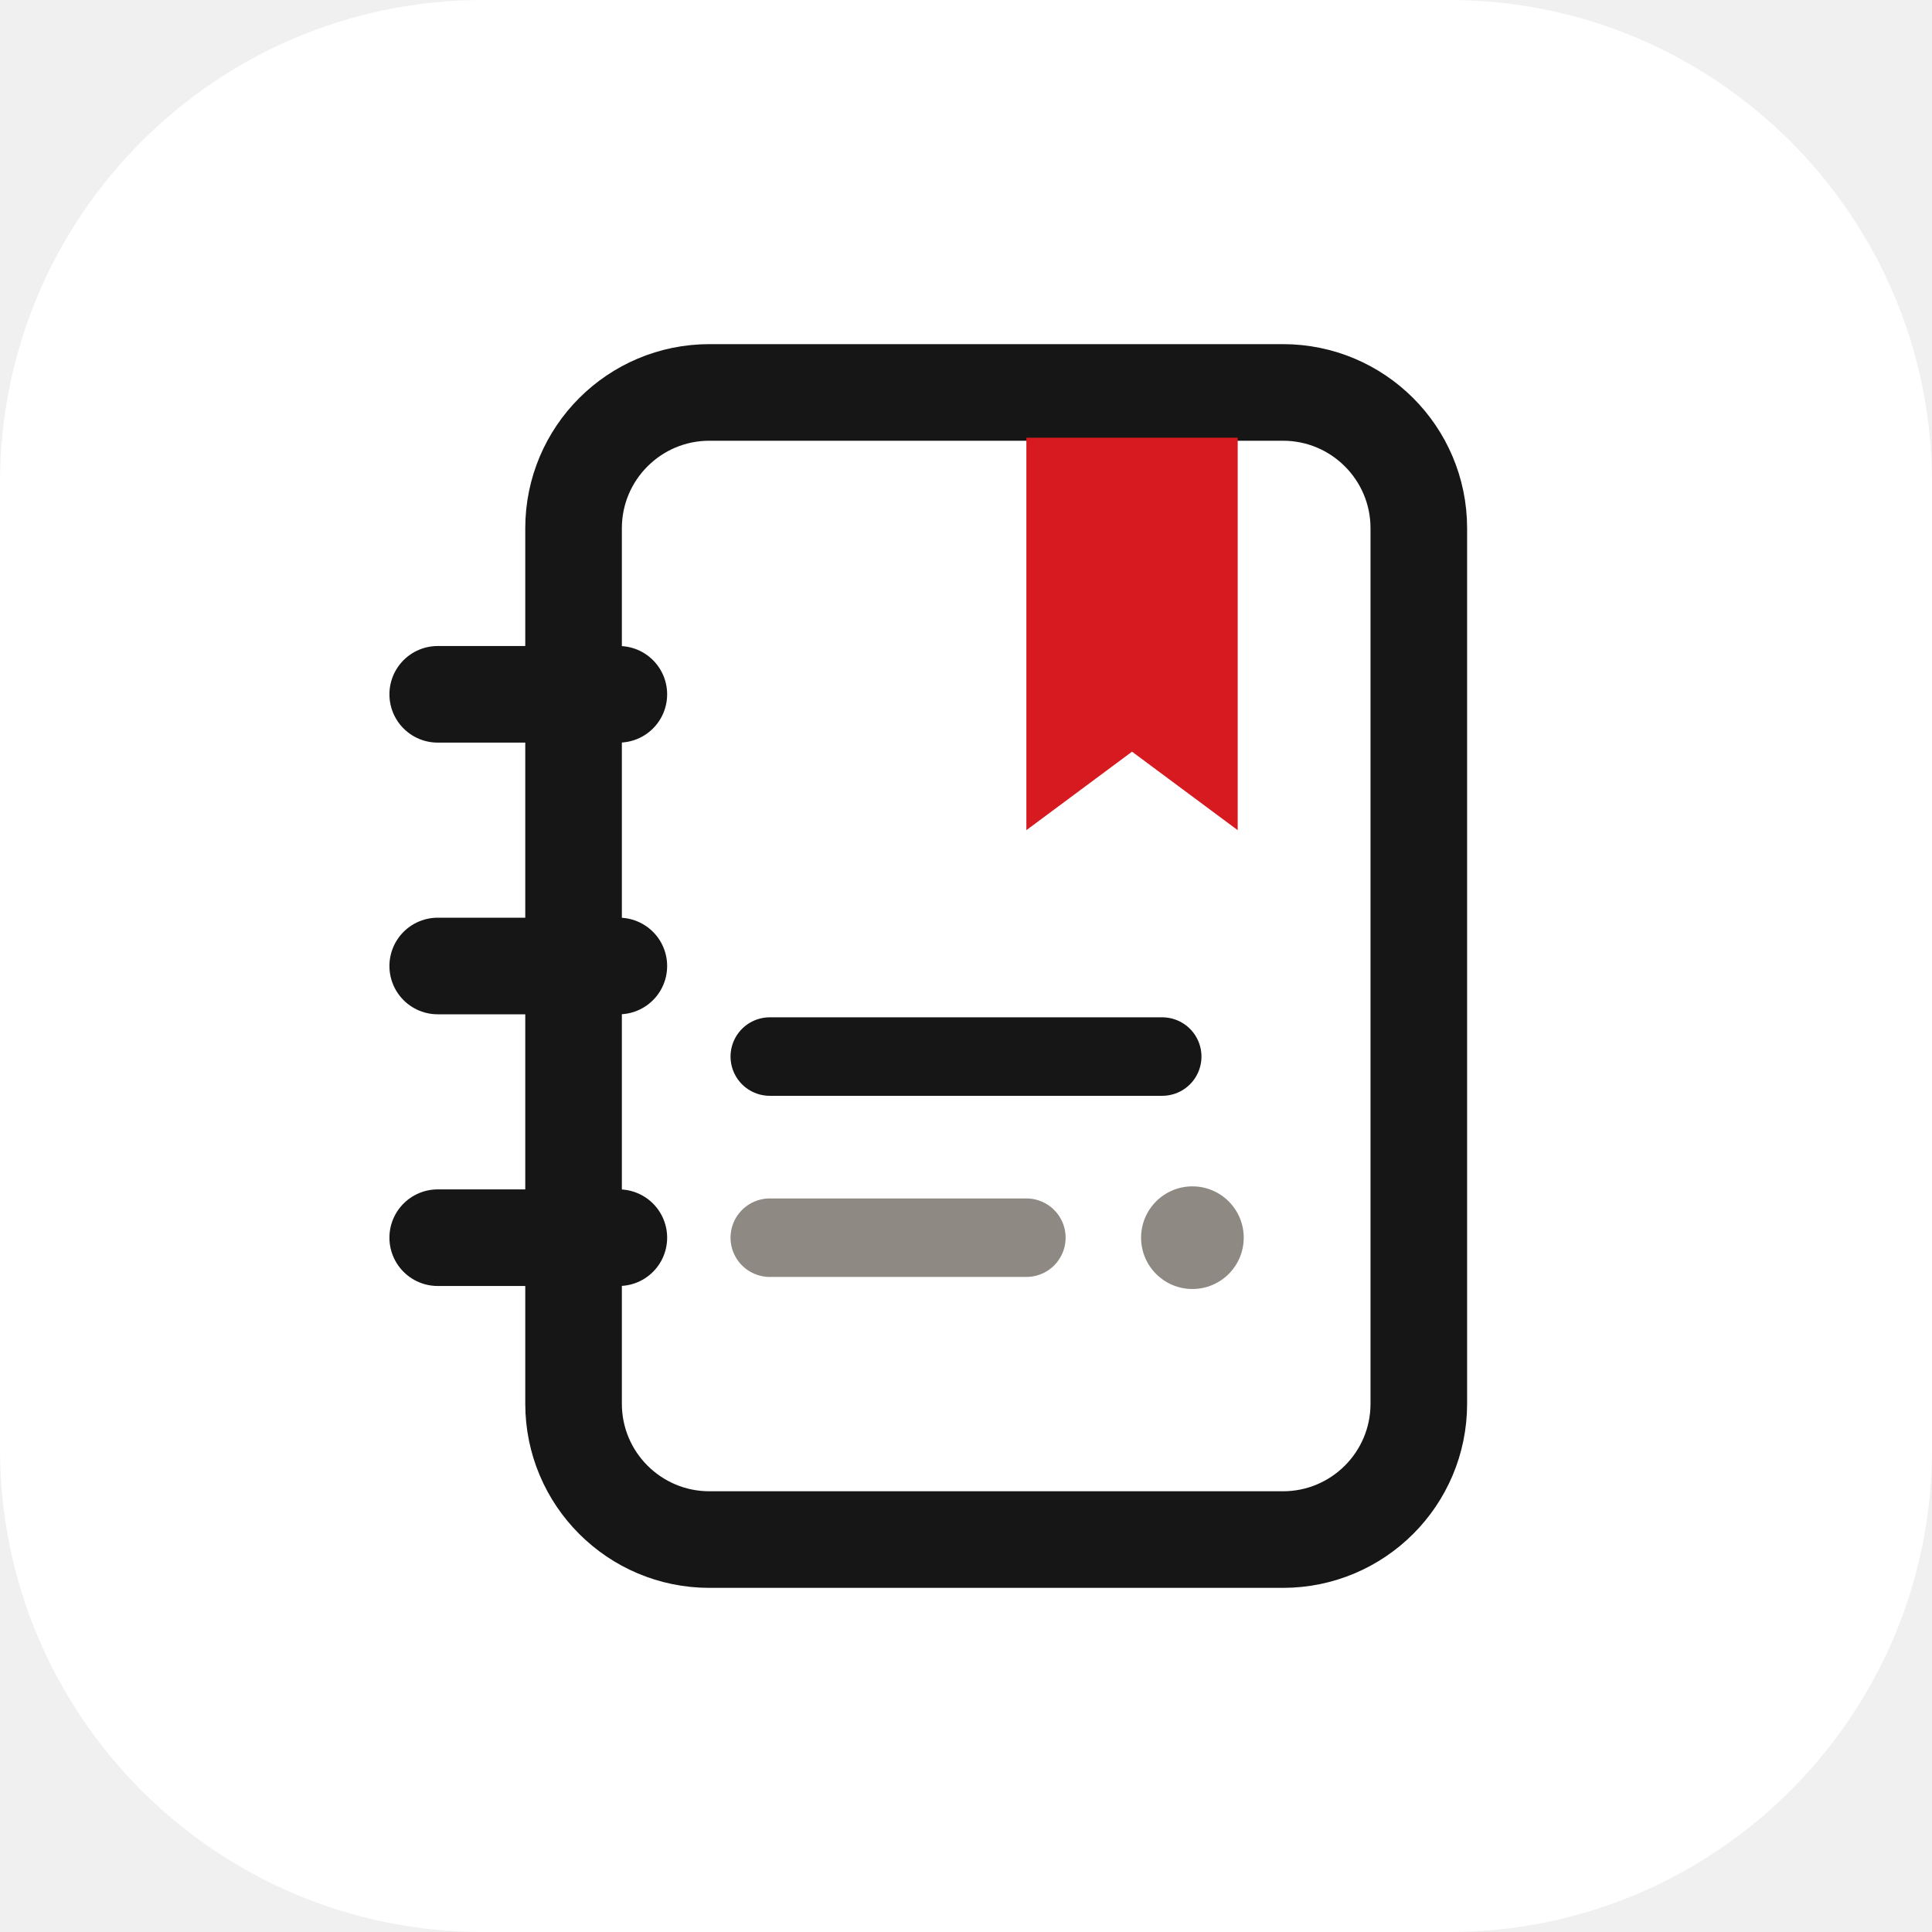
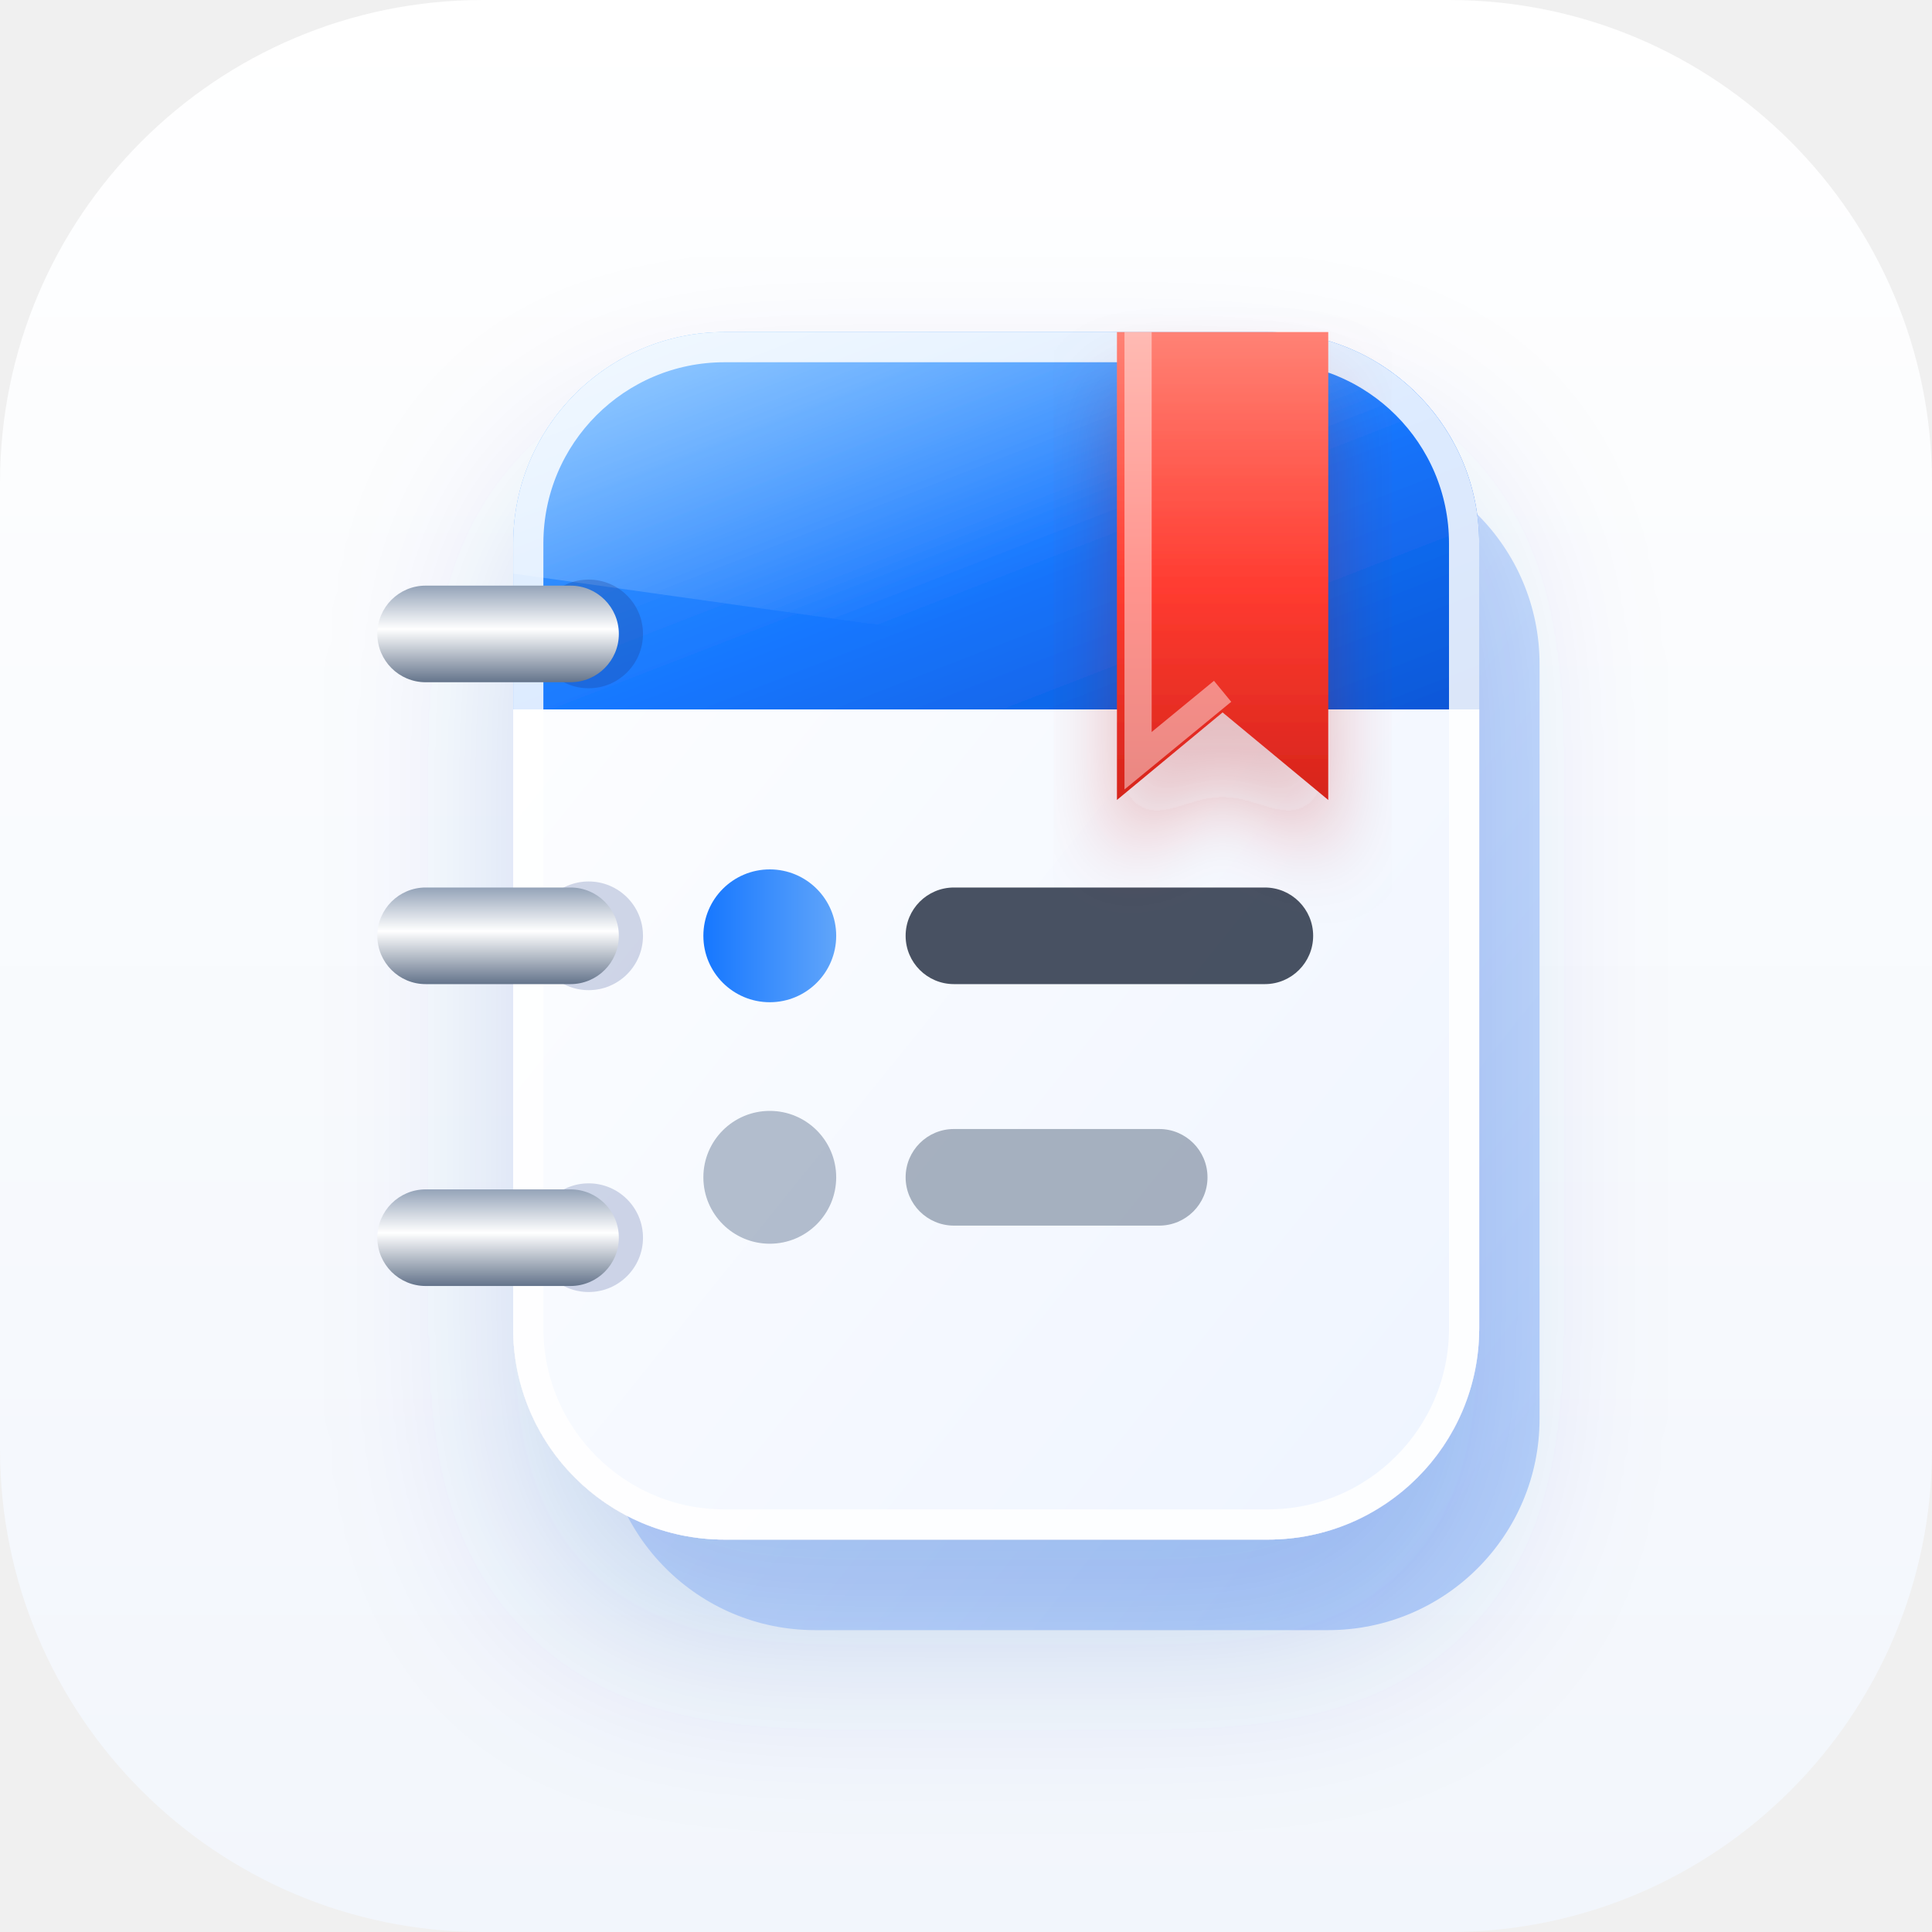
<svg xmlns="http://www.w3.org/2000/svg" viewBox="0 0 64 64">
-   <rect x="0" y="0" width="64" height="64" rx="16" fill="#FFFFFF" />
-   <rect x="19" y="13" width="28" height="38" rx="4.5" stroke="#161616" stroke-width="3.2" fill="none" />
-   <path d="M14.5 23h6M14.5 32h6M14.5 41h6" stroke="#161616" stroke-width="3.2" stroke-linecap="round" />
-   <path d="M34 14.5v13l3.5-2.6 3.5 2.6v-13z" fill="#D71920" />
-   <path d="M25.5 35h13" stroke="#161616" stroke-width="2.6" stroke-linecap="round" />
-   <path d="M25.5 41h8.5" stroke="#8E8982" stroke-width="2.6" stroke-linecap="round" />
-   <circle cx="39.5" cy="41" r="1.7" fill="#8E8982" />
+   <defs>
+     <linearGradient id="bgGrad" x1="0" y1="0" x2="0" y2="1">
+       <stop offset="0%" stop-color="#FFFFFF" />
+       <stop offset="100%" stop-color="#F2F6FC" />
+     </linearGradient>
+     <linearGradient id="backPageGrad" x1="0" y1="0" x2="1" y2="1">
+       <stop offset="0%" stop-color="#D8E6FF" />
+       <stop offset="100%" stop-color="#B5CEFA" />
+     </linearGradient>
+     <linearGradient id="bodyGrad" x1="0" y1="0" x2="1" y2="1">
+       <stop offset="0%" stop-color="#FFFFFF" />
+       <stop offset="100%" stop-color="#EEF4FF" />
+     </linearGradient>
+     <linearGradient id="headerGrad" x1="0" y1="0" x2="1" y2="1">
+       <stop offset="0%" stop-color="#58B0FF" />
+       <stop offset="55%" stop-color="#1677FF" />
+       <stop offset="100%" stop-color="#0C56D6" />
+     </linearGradient>
+     <linearGradient id="ribbonGrad" x1="0" y1="0" x2="0" y2="1">
+       <stop offset="0%" stop-color="#FF8275" />
+       <stop offset="55%" stop-color="#FF3B30" />
+       <stop offset="100%" stop-color="#D6241B" />
+     </linearGradient>
+     <linearGradient id="ringGrad" x1="0" y1="0" x2="0" y2="1">
+       <stop offset="0%" stop-color="#94A3B8" />
+       <stop offset="45%" stop-color="#FFFFFF" />
+       <stop offset="100%" stop-color="#64748B" />
+     </linearGradient>
+     <linearGradient id="accentBarGrad" x1="0" y1="0" x2="1" y2="0">
+       <stop offset="0%" stop-color="#1677FF" />
+       <stop offset="100%" stop-color="#60A5FA" />
+     </linearGradient>
+     <linearGradient id="glossGrad" x1="0" y1="0" x2="1" y2="1">
+       <stop offset="0%" stop-color="#FFFFFF" stop-opacity="0.45" />
+       <stop offset="60%" stop-color="#FFFFFF" stop-opacity="0" />
+     </linearGradient>
+     <filter id="cardShadow" x="-20%" y="-15%" width="140%" height="145%">
+       <feDropShadow dx="0" dy="3.5" stdDeviation="3" flood-color="#1652B8" flood-opacity="0.18" />
+     </filter>
+     <filter id="ribbonShadow" x="-30%" y="-20%" width="160%" height="150%">
+       <feDropShadow dx="0" dy="2" stdDeviation="1.3" flood-color="#B91C1C" flood-opacity="0.28" />
+     </filter>
+     <clipPath id="bookClip">
+       <rect x="17" y="11" width="32" height="40" rx="7" />
+     </clipPath>
+   </defs>
+   <rect x="0" y="0" width="64" height="64" rx="16" fill="url(#bgGrad)" />
+   <rect x="20" y="15" width="31" height="39" rx="7" fill="url(#backPageGrad)" />
+   <g filter="url(#cardShadow)">
+     <rect x="17" y="11" width="32" height="40" rx="7" fill="url(#bodyGrad)" />
+     <g clip-path="url(#bookClip)">
+       <rect x="17" y="11" width="32" height="12.5" fill="url(#headerGrad)" />
+       <path d="M17 11 H49 V23.5 L17 19 Z" fill="url(#glossGrad)" />
+     </g>
+     <rect x="17.5" y="11.5" width="31" height="39" rx="6.5" fill="none" stroke="#FFFFFF" stroke-opacity="0.85" stroke-width="1" />
+   </g>
+   <circle cx="25.5" cy="31" r="2.2" fill="url(#accentBarGrad)" />
+   <rect x="30" y="29.4" width="13.5" height="3.2" rx="1.6" fill="#2A3447" fill-opacity="0.85" />
+   <circle cx="25.5" cy="39" r="2.2" fill="#94A3B8" fill-opacity="0.7" />
+   <rect x="30" y="37.4" width="10" height="3.2" rx="1.6" fill="#64748B" fill-opacity="0.55" />
+   <g filter="url(#ribbonShadow)">
+     <path d="M37 11 V26.5 L40.5 23.6 L44 26.5 V11 Z" fill="url(#ribbonGrad)" />
+     <path d="M37.7 11 V25.2 L40.5 22.9" fill="none" stroke="#FFFFFF" stroke-opacity="0.45" stroke-width="0.9" />
+   </g>
+   <g>
+     <circle cx="19.5" cy="21" r="1.8" fill="#1E3A8A" fill-opacity="0.28" />
+     <rect x="12.5" y="19.4" width="8" height="3.2" rx="1.6" fill="url(#ringGrad)" />
+     <circle cx="19.5" cy="31" r="1.8" fill="#1E3A8A" fill-opacity="0.2" />
+     <rect x="12.5" y="29.4" width="8" height="3.2" rx="1.6" fill="url(#ringGrad)" />
+     <circle cx="19.5" cy="41" r="1.8" fill="#1E3A8A" fill-opacity="0.2" />
+     <rect x="12.5" y="39.4" width="8" height="3.2" rx="1.6" fill="url(#ringGrad)" />
+   </g>
</svg>
